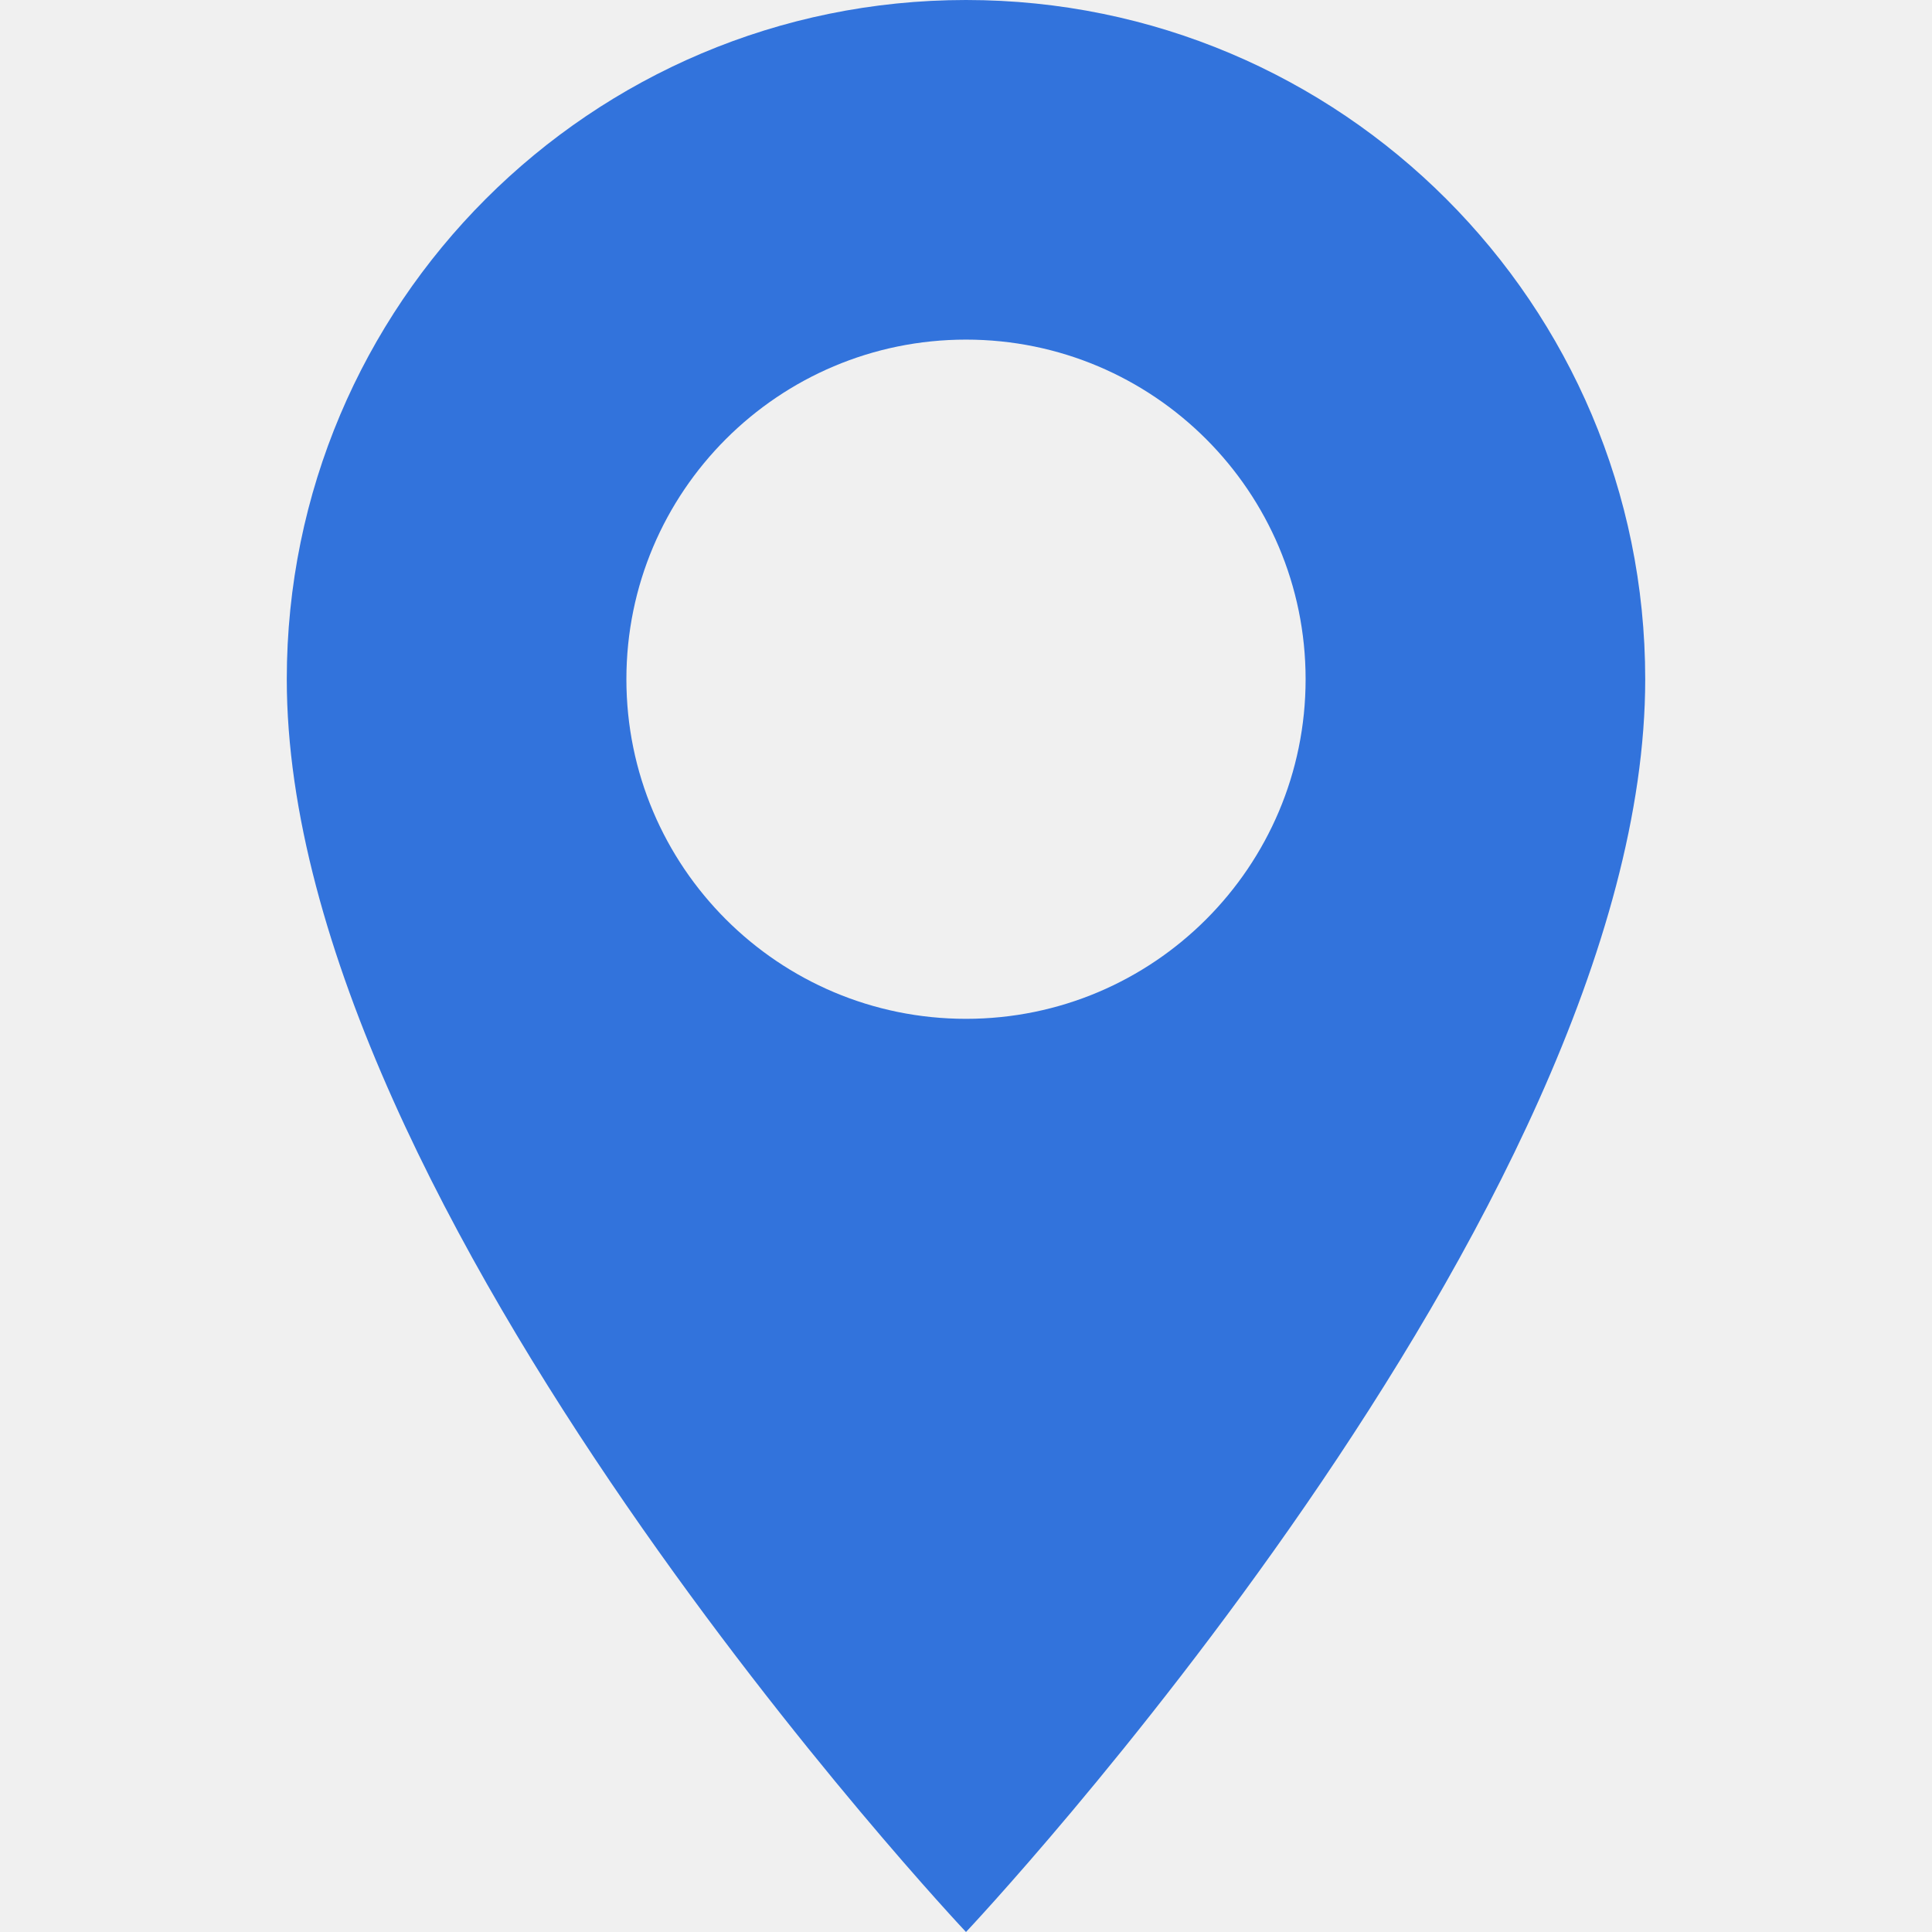
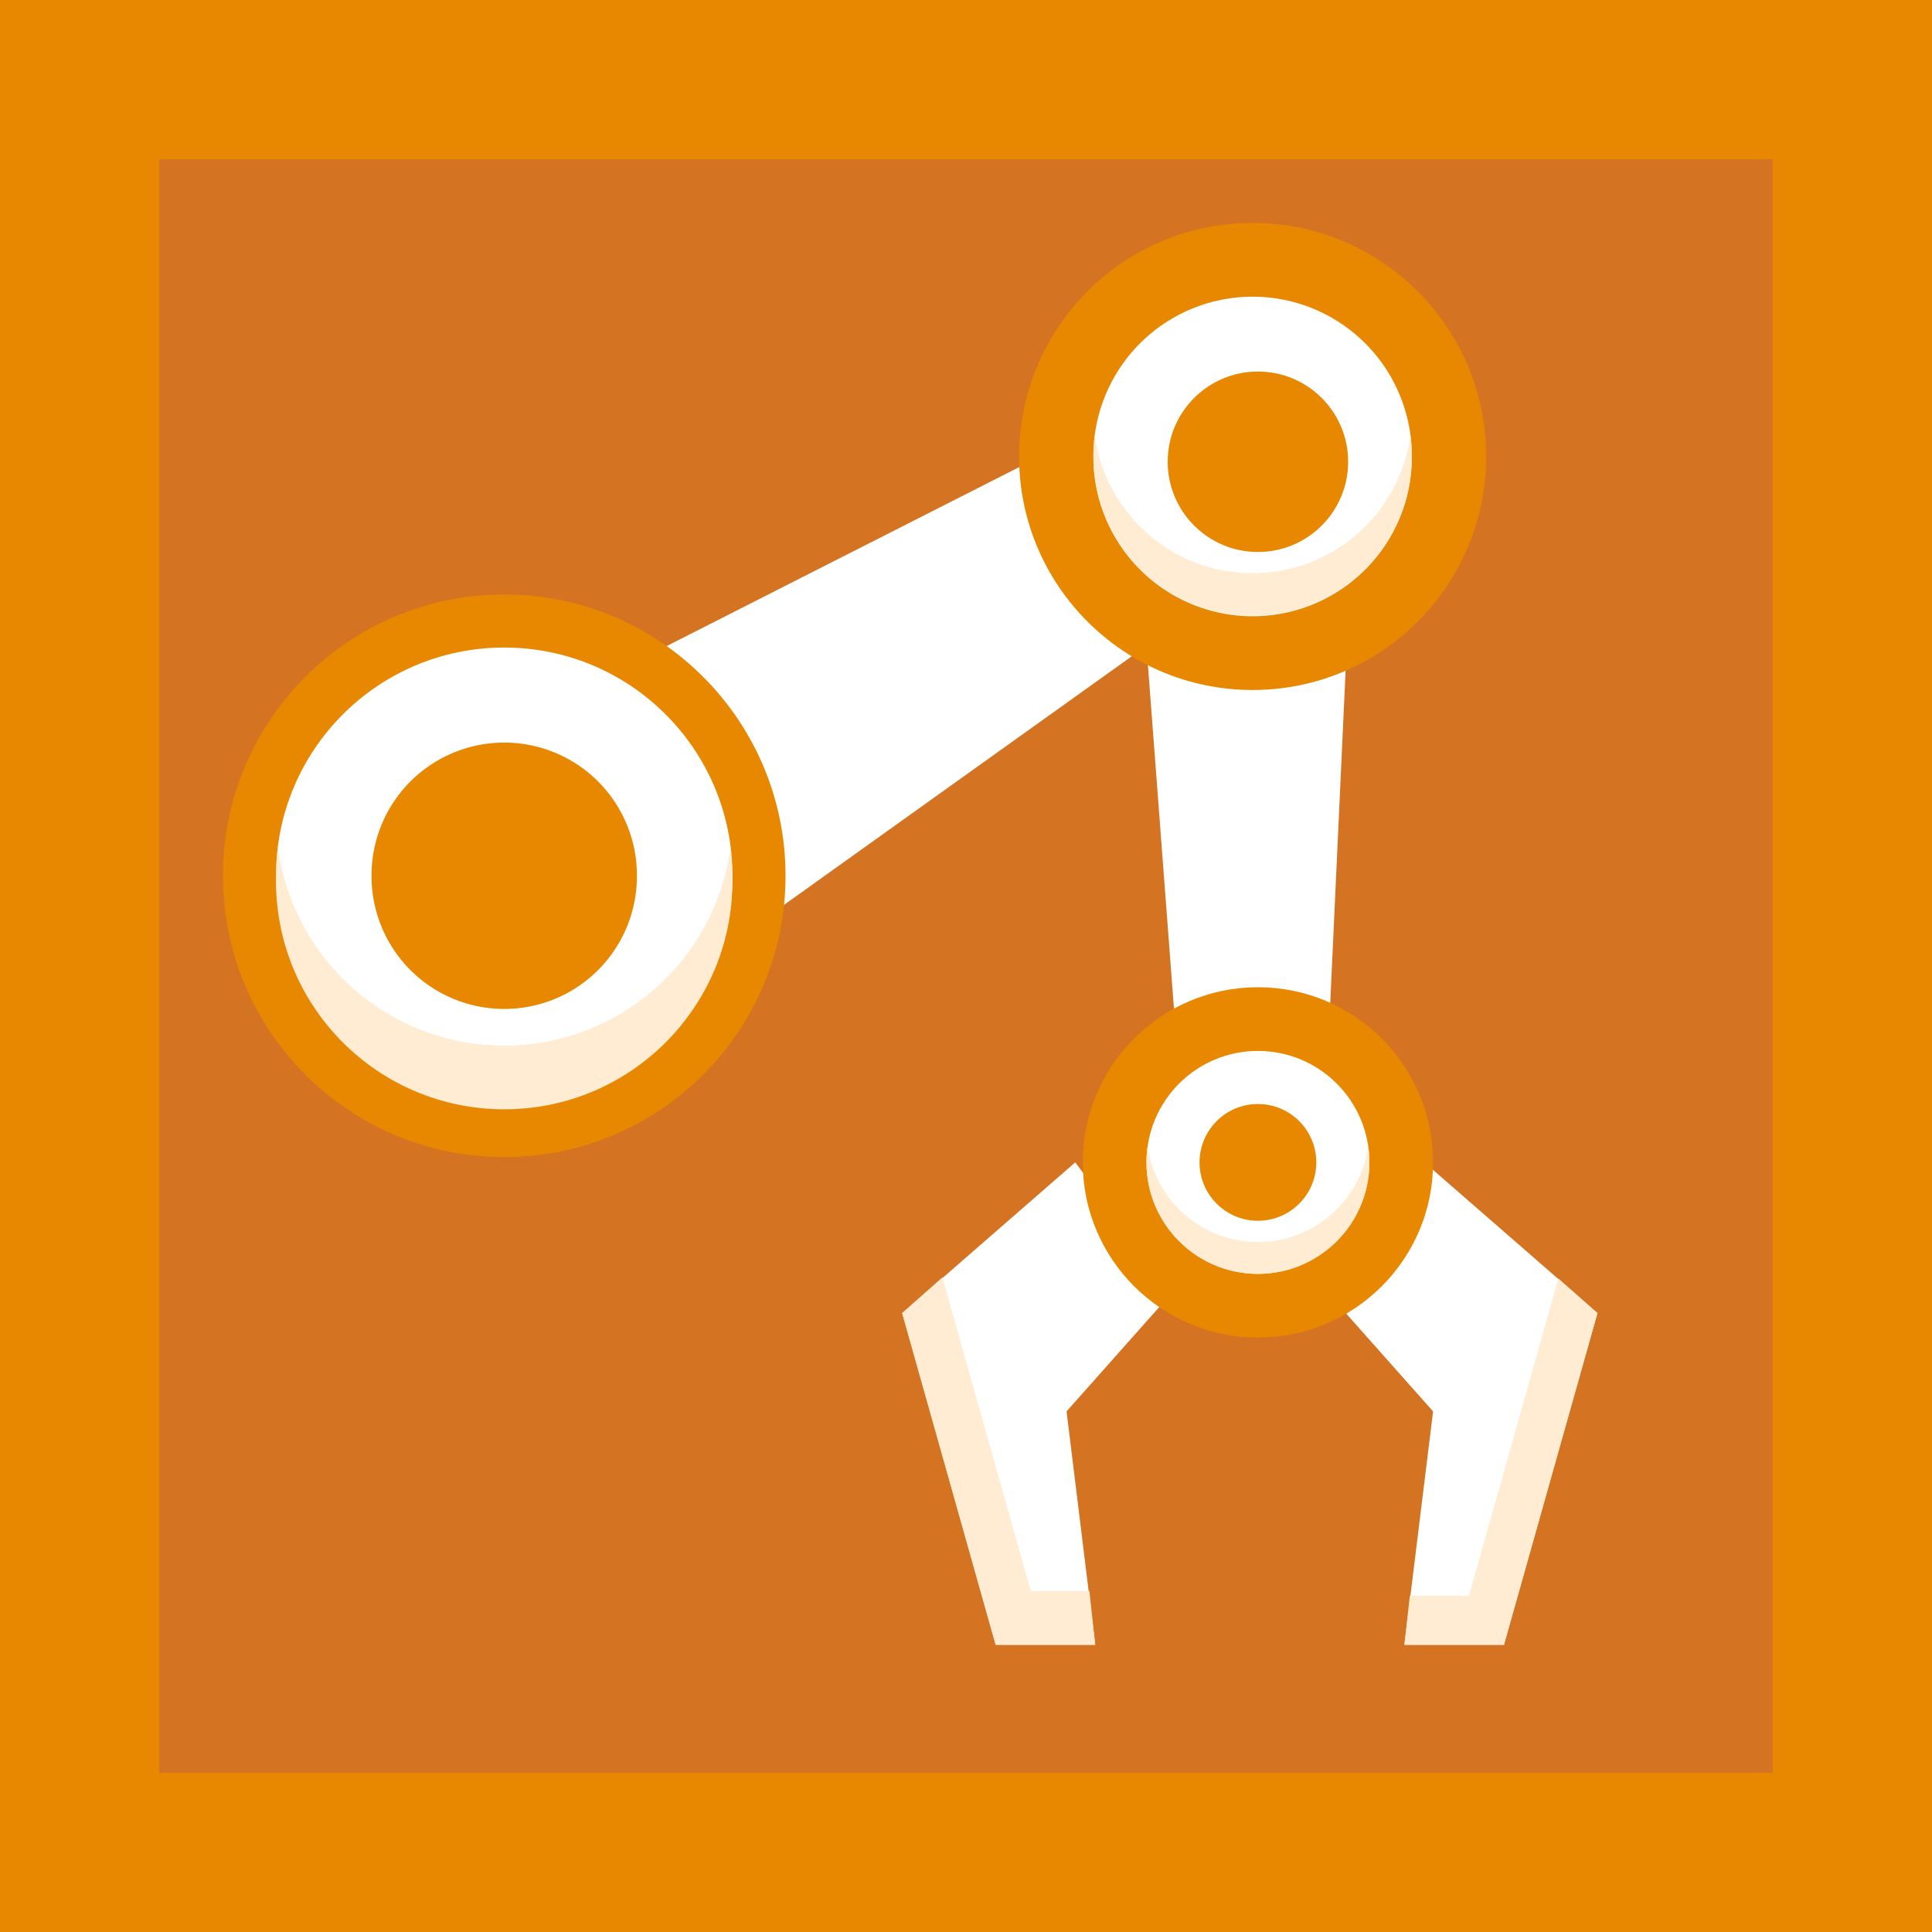
- <svg xmlns="http://www.w3.org/2000/svg" version="1.1" viewBox="0 0 512 512">
-   <path fill="#3273dc" d="M256,0C156.6,0,76,80.6,76,180c0,141.1,180,332,180,332s180-190.9,180-332C436,80.6,355.4,0,256,0z M256,270c-49.7,0-90-40.3-90-90s40.3-90,90-90s90,40.3,90,90S305.7,270,256,270z" />
+ <svg xmlns="http://www.w3.org/2000/svg" t="1767786281942" class="icon" viewBox="0 0 1024 1024" version="1.1" p-id="7267" width="128" height="128">
+   <path d="M0 0h1024v1024H0z" fill="#E88801" p-id="7268" />
+   <path d="M84.396 84.396h855.209v855.209H84.396z" fill="#D47322" p-id="7269" />
+   <path d="M754.958 616.088l91.716 79.878-49.54 175.796h-52.775L759.56 748.066l-56.32-63.398zM569.901 616.088l-91.721 79.878 49.54 175.796h52.775l-15.197-123.696 56.32-63.398zM607.648 342.28l15.495 204.406h81.217L714.549 326.33zM351.8 343.209L388.22 393.846l10.943 97.471L607.648 342.275 545.758 244.747z" fill="#FFFFFF" p-id="7270" />
+   <path d="M267.253 464.176m-149.099 0a149.099 149.099 0 1 0 298.198 0 149.099 149.099 0 1 0-298.198 0Z" fill="#E88801" p-id="7271" />
+   <path d="M267.253 464.176m-120.967 0a120.967 120.967 0 1 0 241.934 0 120.967 120.967 0 1 0-241.934 0Z" fill="#FFFFFF" p-id="7272" />
+   <path d="M267.253 464.176m-70.33 0a70.33 70.33 0 1 0 140.659 0 70.33 70.33 0 1 0-140.659 0Z" fill="#E88801" p-id="7273" />
+   <path d="M666.725 616.088m-92.835 0a92.835 92.835 0 1 0 185.67 0 92.835 92.835 0 1 0-185.67 0Z" fill="#E88801" p-id="7274" />
+   <path d="M666.725 616.088m-59.077 0a59.077 59.077 0 1 0 118.154 0 59.077 59.077 0 1 0-118.154 0Z" fill="#FFFFFF" p-id="7275" />
+   <path d="M666.725 616.088m-30.945 0a30.945 30.945 0 1 0 61.89 0 30.945 30.945 0 1 0-61.89 0Z" fill="#E88801" p-id="7276" />
+   <path d="M825.969 677.64l20.705 18.325-49.54 175.796h-52.775l2.886-25.954h31.339l47.385-168.167zM499.476 677.022l-21.296 18.944 49.54 175.796h52.775l-3.083-28.43h-31.074l-46.868-166.31zM666.725 658.286c29.764 0 54.385-21.999 58.481-50.632 0.394 2.757 0.596 5.57 0.596 8.44 0 32.622-26.45 59.077-59.077 59.077S607.648 648.71 607.648 616.088c0-2.869 0.203-5.683 0.596-8.445 4.096 28.633 28.717 50.637 58.481 50.637z" fill="#FFECD2" p-id="7277" />
+   <path d="M663.912 241.934m-123.78 0a123.78 123.78 0 1 0 247.56 0 123.78 123.78 0 1 0-247.56 0Z" fill="#E88801" p-id="7278" />
+   <path d="M663.912 241.934m-84.396 0a84.396 84.396 0 1 0 168.791 0 84.396 84.396 0 1 0-168.791 0Z" fill="#FFFFFF" p-id="7279" />
+   <path d="M666.725 244.747m-47.824 0a47.824 47.824 0 1 0 95.648 0 47.824 47.824 0 1 0-95.648 0Z" fill="#E88801" p-id="7280" />
+   <path d="M747.565 230.681c0.489 3.68 0.743 7.438 0.743 11.253 0 46.615-37.787 84.396-84.396 84.396-46.609 0-84.396-37.781-84.396-84.396 0-3.809 0.253-7.567 0.743-11.247 5.503 41.292 40.859 73.143 83.653 73.143 42.479 0 77.633-31.39 83.524-72.237z" fill="#FFECD2" p-id="7281" />
+   <path d="M387.049 450.11c0.771 5.514 1.17 11.151 1.17 16.879 0 66.813-54.159 120.967-120.967 120.967S146.286 533.808 146.286 466.989c0-5.728 0.394-11.365 1.17-16.879C155.665 508.934 206.173 554.198 267.253 554.198c60.793 0 111.121-44.842 119.679-103.261z" fill="#FFECD2" p-id="7282" />
</svg>
